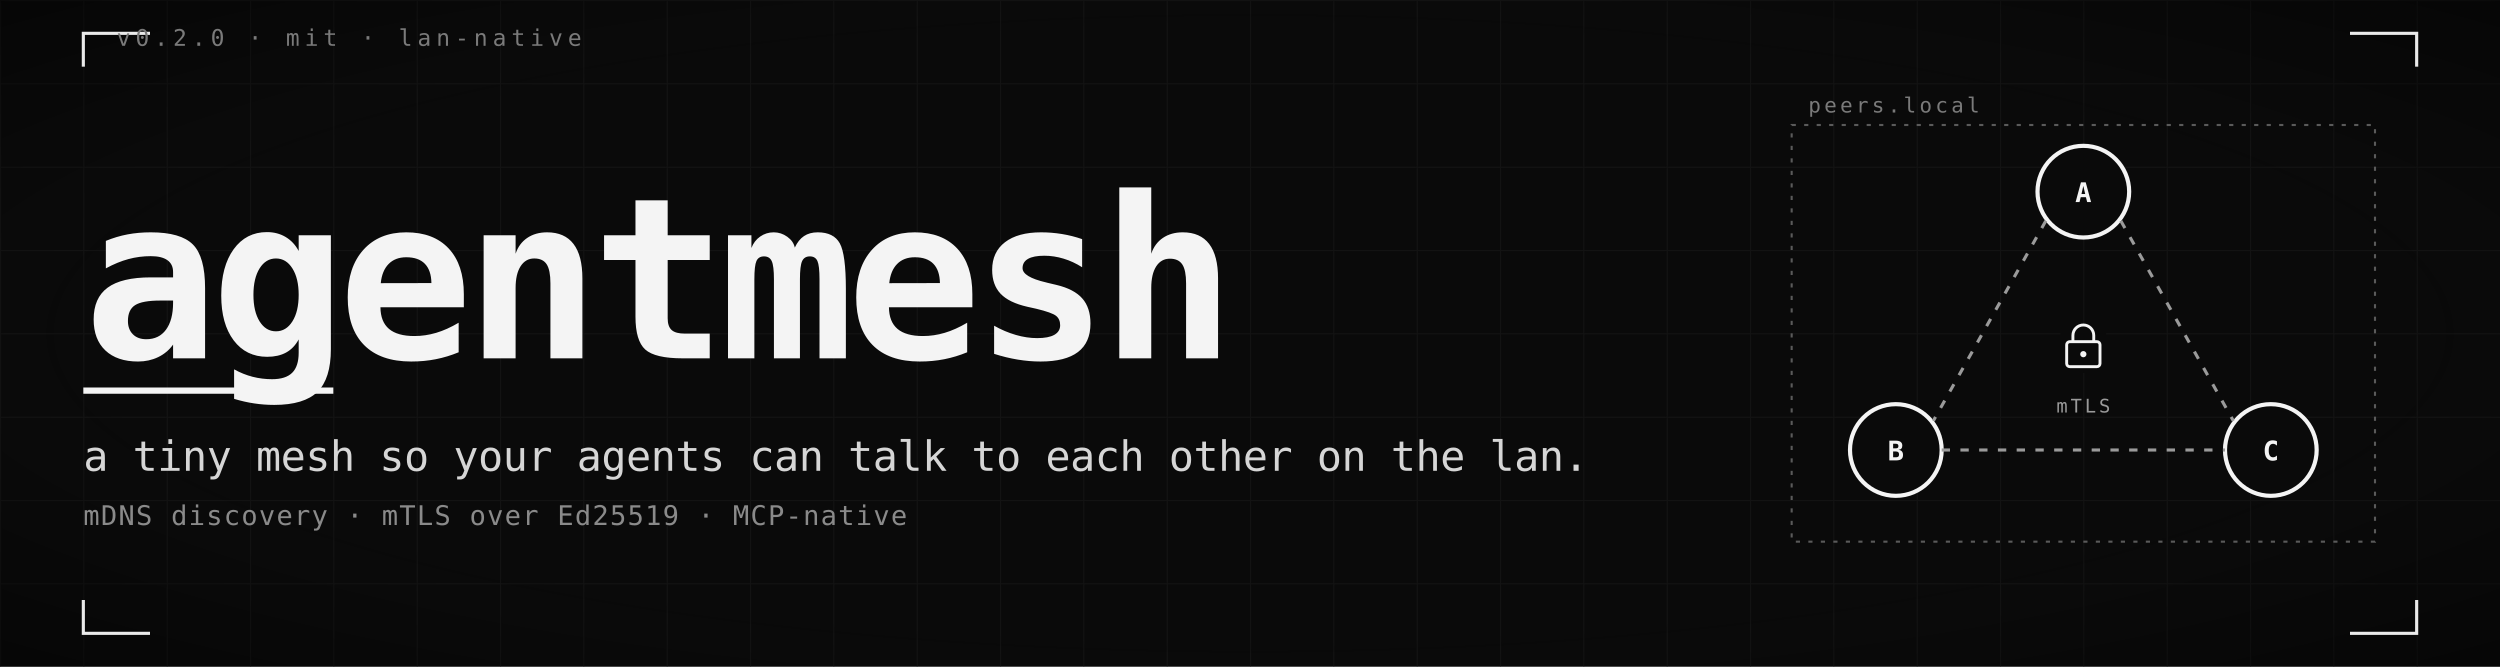
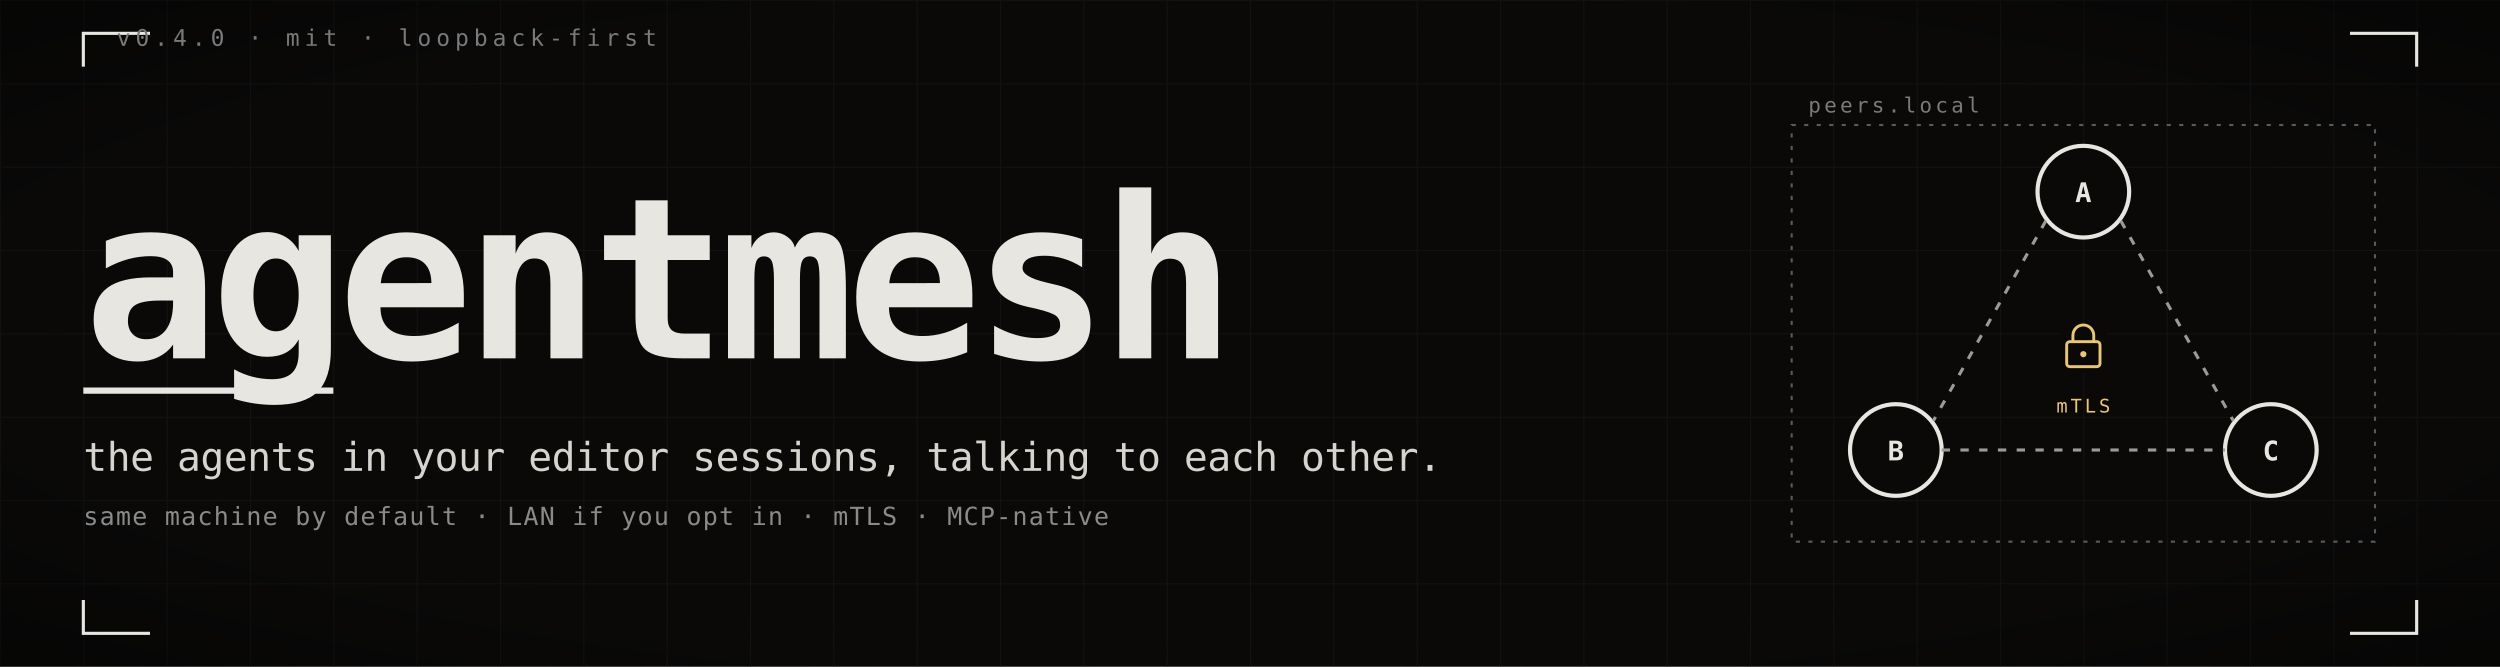
- <svg xmlns="http://www.w3.org/2000/svg" viewBox="0 0 1200 320" width="1200" height="320" role="img" aria-label="agentmesh — LAN-native P2P for AI agents">
+ <svg xmlns="http://www.w3.org/2000/svg" viewBox="0 0 1200 320" width="1200" height="320" role="img" aria-label="agentmesh — the agents in your editor sessions, talking to each other">
  <defs>
    <pattern id="grid" width="40" height="40" patternUnits="userSpaceOnUse">
      <path d="M40 0 L0 0 0 40" fill="none" stroke="#1A1A1A" stroke-width="1" />
    </pattern>
    <radialGradient id="vignette" cx="50%" cy="50%" r="75%">
-       <stop offset="60%" stop-color="#0A0A0A" stop-opacity="0" />
+       <stop offset="60%" stop-color="#0A0908" stop-opacity="0" />
      <stop offset="100%" stop-color="#000000" stop-opacity="0.6" />
    </radialGradient>
  </defs>
-   <rect width="1200" height="320" fill="#0A0A0A" />
+   <rect width="1200" height="320" fill="#0A0908" />
  <rect width="1200" height="320" fill="url(#grid)" opacity="0.55" />
  <rect width="1200" height="320" fill="url(#vignette)" />
-   <g stroke="#EAEAEA" stroke-width="1.5" fill="none">
+   <g stroke="#E8E6E1" stroke-width="1.5" fill="none">
    <path d="M40 32 L40 16 L72 16" />
    <path d="M1160 32 L1160 16 L1128 16" />
    <path d="M40 288 L40 304 L72 304" />
    <path d="M1160 288 L1160 304 L1128 304" />
  </g>
-   <text x="56" y="22" font-family="ui-monospace,'SF Mono',Menlo,Consolas,monospace" font-size="11" fill="#7A7A7A" letter-spacing="2.4">v0.2.0 · mit · lan-native</text>
-   <text x="40" y="172" font-family="ui-monospace,'SF Mono',Menlo,Consolas,monospace" font-size="108" font-weight="800" fill="#F4F4F4" letter-spacing="-4">agentmesh</text>
-   <rect x="40" y="186" width="120" height="3" fill="#F4F4F4" />
-   <text x="40" y="226" font-family="ui-monospace,'SF Mono',Menlo,Consolas,monospace" font-size="20" fill="#D6D6D6" letter-spacing="-0.2">a tiny mesh so your agents can talk to each other on the lan.</text>
-   <text x="40" y="252" font-family="ui-monospace,'SF Mono',Menlo,Consolas,monospace" font-size="13" fill="#8A8A8A" letter-spacing="0.6">mDNS discovery · mTLS over Ed25519 · MCP-native</text>
+   <text x="56" y="22" font-family="ui-monospace,'SF Mono',Menlo,Consolas,monospace" font-size="11" fill="#7A7A7A" letter-spacing="2.4">v0.4.0 · mit · loopback-first</text>
+   <text x="40" y="172" font-family="ui-monospace,'SF Mono',Menlo,Consolas,monospace" font-size="108" font-weight="800" fill="#E8E6E1" letter-spacing="-4">agentmesh</text>
+   <rect x="40" y="186" width="120" height="3" fill="#E8E6E1" />
+   <text x="40" y="226" font-family="ui-monospace,'SF Mono',Menlo,Consolas,monospace" font-size="19" fill="#D6D4CF" letter-spacing="-0.2">the agents in your editor sessions, talking to each other.</text>
+   <text x="40" y="252" font-family="ui-monospace,'SF Mono',Menlo,Consolas,monospace" font-size="12" fill="#8A8A8A" letter-spacing="0.6">same machine by default · LAN if you opt in · mTLS · MCP-native</text>
  <g transform="translate(860, 60)">
    <rect x="0" y="0" width="280" height="200" fill="none" stroke="#5A5A5A" stroke-width="1" stroke-dasharray="2 4" />
    <text x="8" y="-6" font-family="ui-monospace,monospace" font-size="10" fill="#7A7A7A" letter-spacing="1.6">peers.local</text>
    <g transform="translate(140, 32)">
-       <circle r="22" fill="#0A0A0A" stroke="#F4F4F4" stroke-width="2" />
-       <text y="5" text-anchor="middle" font-family="ui-monospace,monospace" font-size="13" font-weight="700" fill="#F4F4F4">A</text>
+       <circle r="22" fill="#0A0908" stroke="#E8E6E1" stroke-width="2" />
+       <text y="5" text-anchor="middle" font-family="ui-monospace,monospace" font-size="13" font-weight="700" fill="#E8E6E1">A</text>
    </g>
    <g transform="translate(50, 156)">
-       <circle r="22" fill="#0A0A0A" stroke="#F4F4F4" stroke-width="2" />
-       <text y="5" text-anchor="middle" font-family="ui-monospace,monospace" font-size="13" font-weight="700" fill="#F4F4F4">B</text>
+       <circle r="22" fill="#0A0908" stroke="#E8E6E1" stroke-width="2" />
+       <text y="5" text-anchor="middle" font-family="ui-monospace,monospace" font-size="13" font-weight="700" fill="#E8E6E1">B</text>
    </g>
    <g transform="translate(230, 156)">
-       <circle r="22" fill="#0A0A0A" stroke="#F4F4F4" stroke-width="2" />
-       <text y="5" text-anchor="middle" font-family="ui-monospace,monospace" font-size="13" font-weight="700" fill="#F4F4F4">C</text>
+       <circle r="22" fill="#0A0908" stroke="#E8E6E1" stroke-width="2" />
+       <text y="5" text-anchor="middle" font-family="ui-monospace,monospace" font-size="13" font-weight="700" fill="#E8E6E1">C</text>
    </g>
    <g stroke="#9A9A9A" stroke-width="1.5" stroke-dasharray="4 5">
      <line x1="122" y1="46" x2="68" y2="142" />
      <line x1="158" y1="46" x2="212" y2="142" />
      <line x1="72" y1="156" x2="208" y2="156" />
    </g>
    <g transform="translate(130, 98)">
-       <rect x="-1" y="-1" width="22" height="22" fill="#0A0A0A" />
-       <rect x="2" y="6" width="16" height="12" fill="#0A0A0A" stroke="#F4F4F4" stroke-width="1.4" rx="1.5" />
-       <path d="M5 6 v-3 a5 5 0 0 1 10 0 v3" fill="none" stroke="#F4F4F4" stroke-width="1.4" />
-       <circle cx="10" cy="12" r="1.5" fill="#F4F4F4" />
+       <rect x="-1" y="-1" width="22" height="22" fill="#0A0908" />
+       <rect x="2" y="6" width="16" height="12" fill="#0A0908" stroke="#E8C674" stroke-width="1.4" rx="1.5" />
+       <path d="M5 6 v-3 a5 5 0 0 1 10 0 v3" fill="none" stroke="#E8C674" stroke-width="1.4" />
+       <circle cx="10" cy="12" r="1.5" fill="#E8C674" />
    </g>
-     <text x="140" y="138" text-anchor="middle" font-family="ui-monospace,monospace" font-size="9" fill="#9A9A9A" letter-spacing="1.4">mTLS</text>
+     <text x="140" y="138" text-anchor="middle" font-family="ui-monospace,monospace" font-size="9" fill="#E8C674" letter-spacing="1.4">mTLS</text>
  </g>
</svg>
